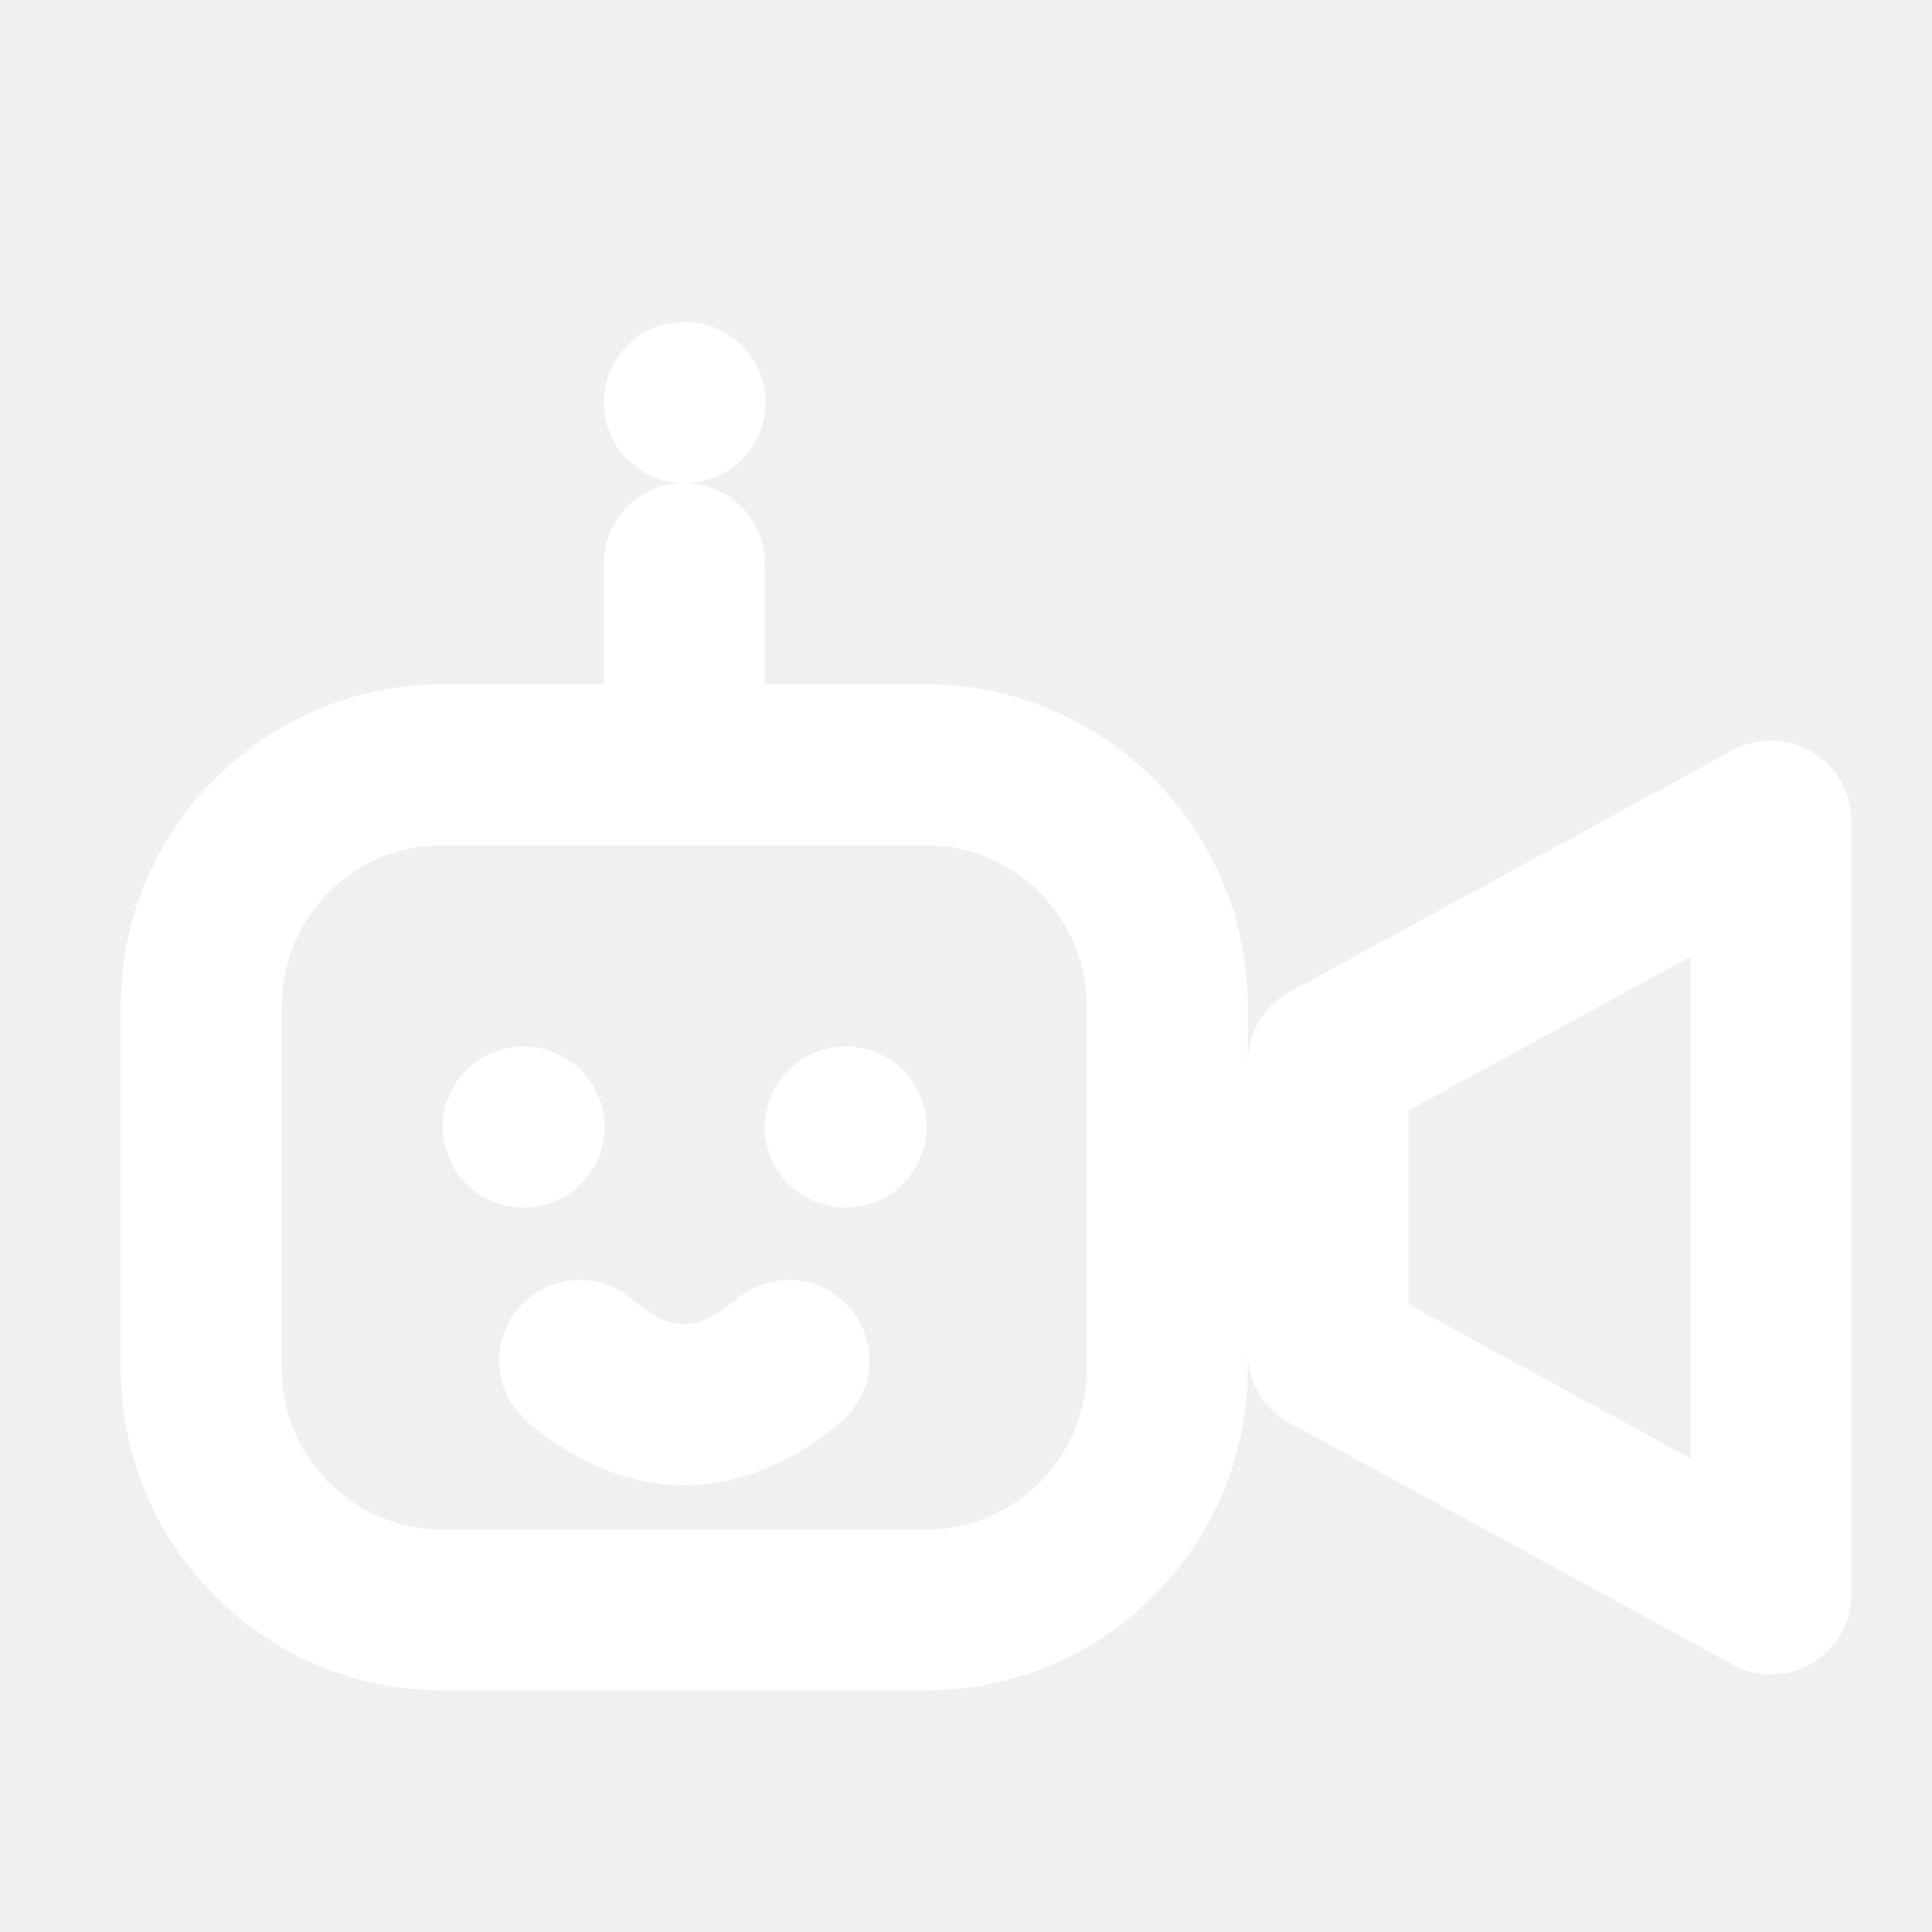
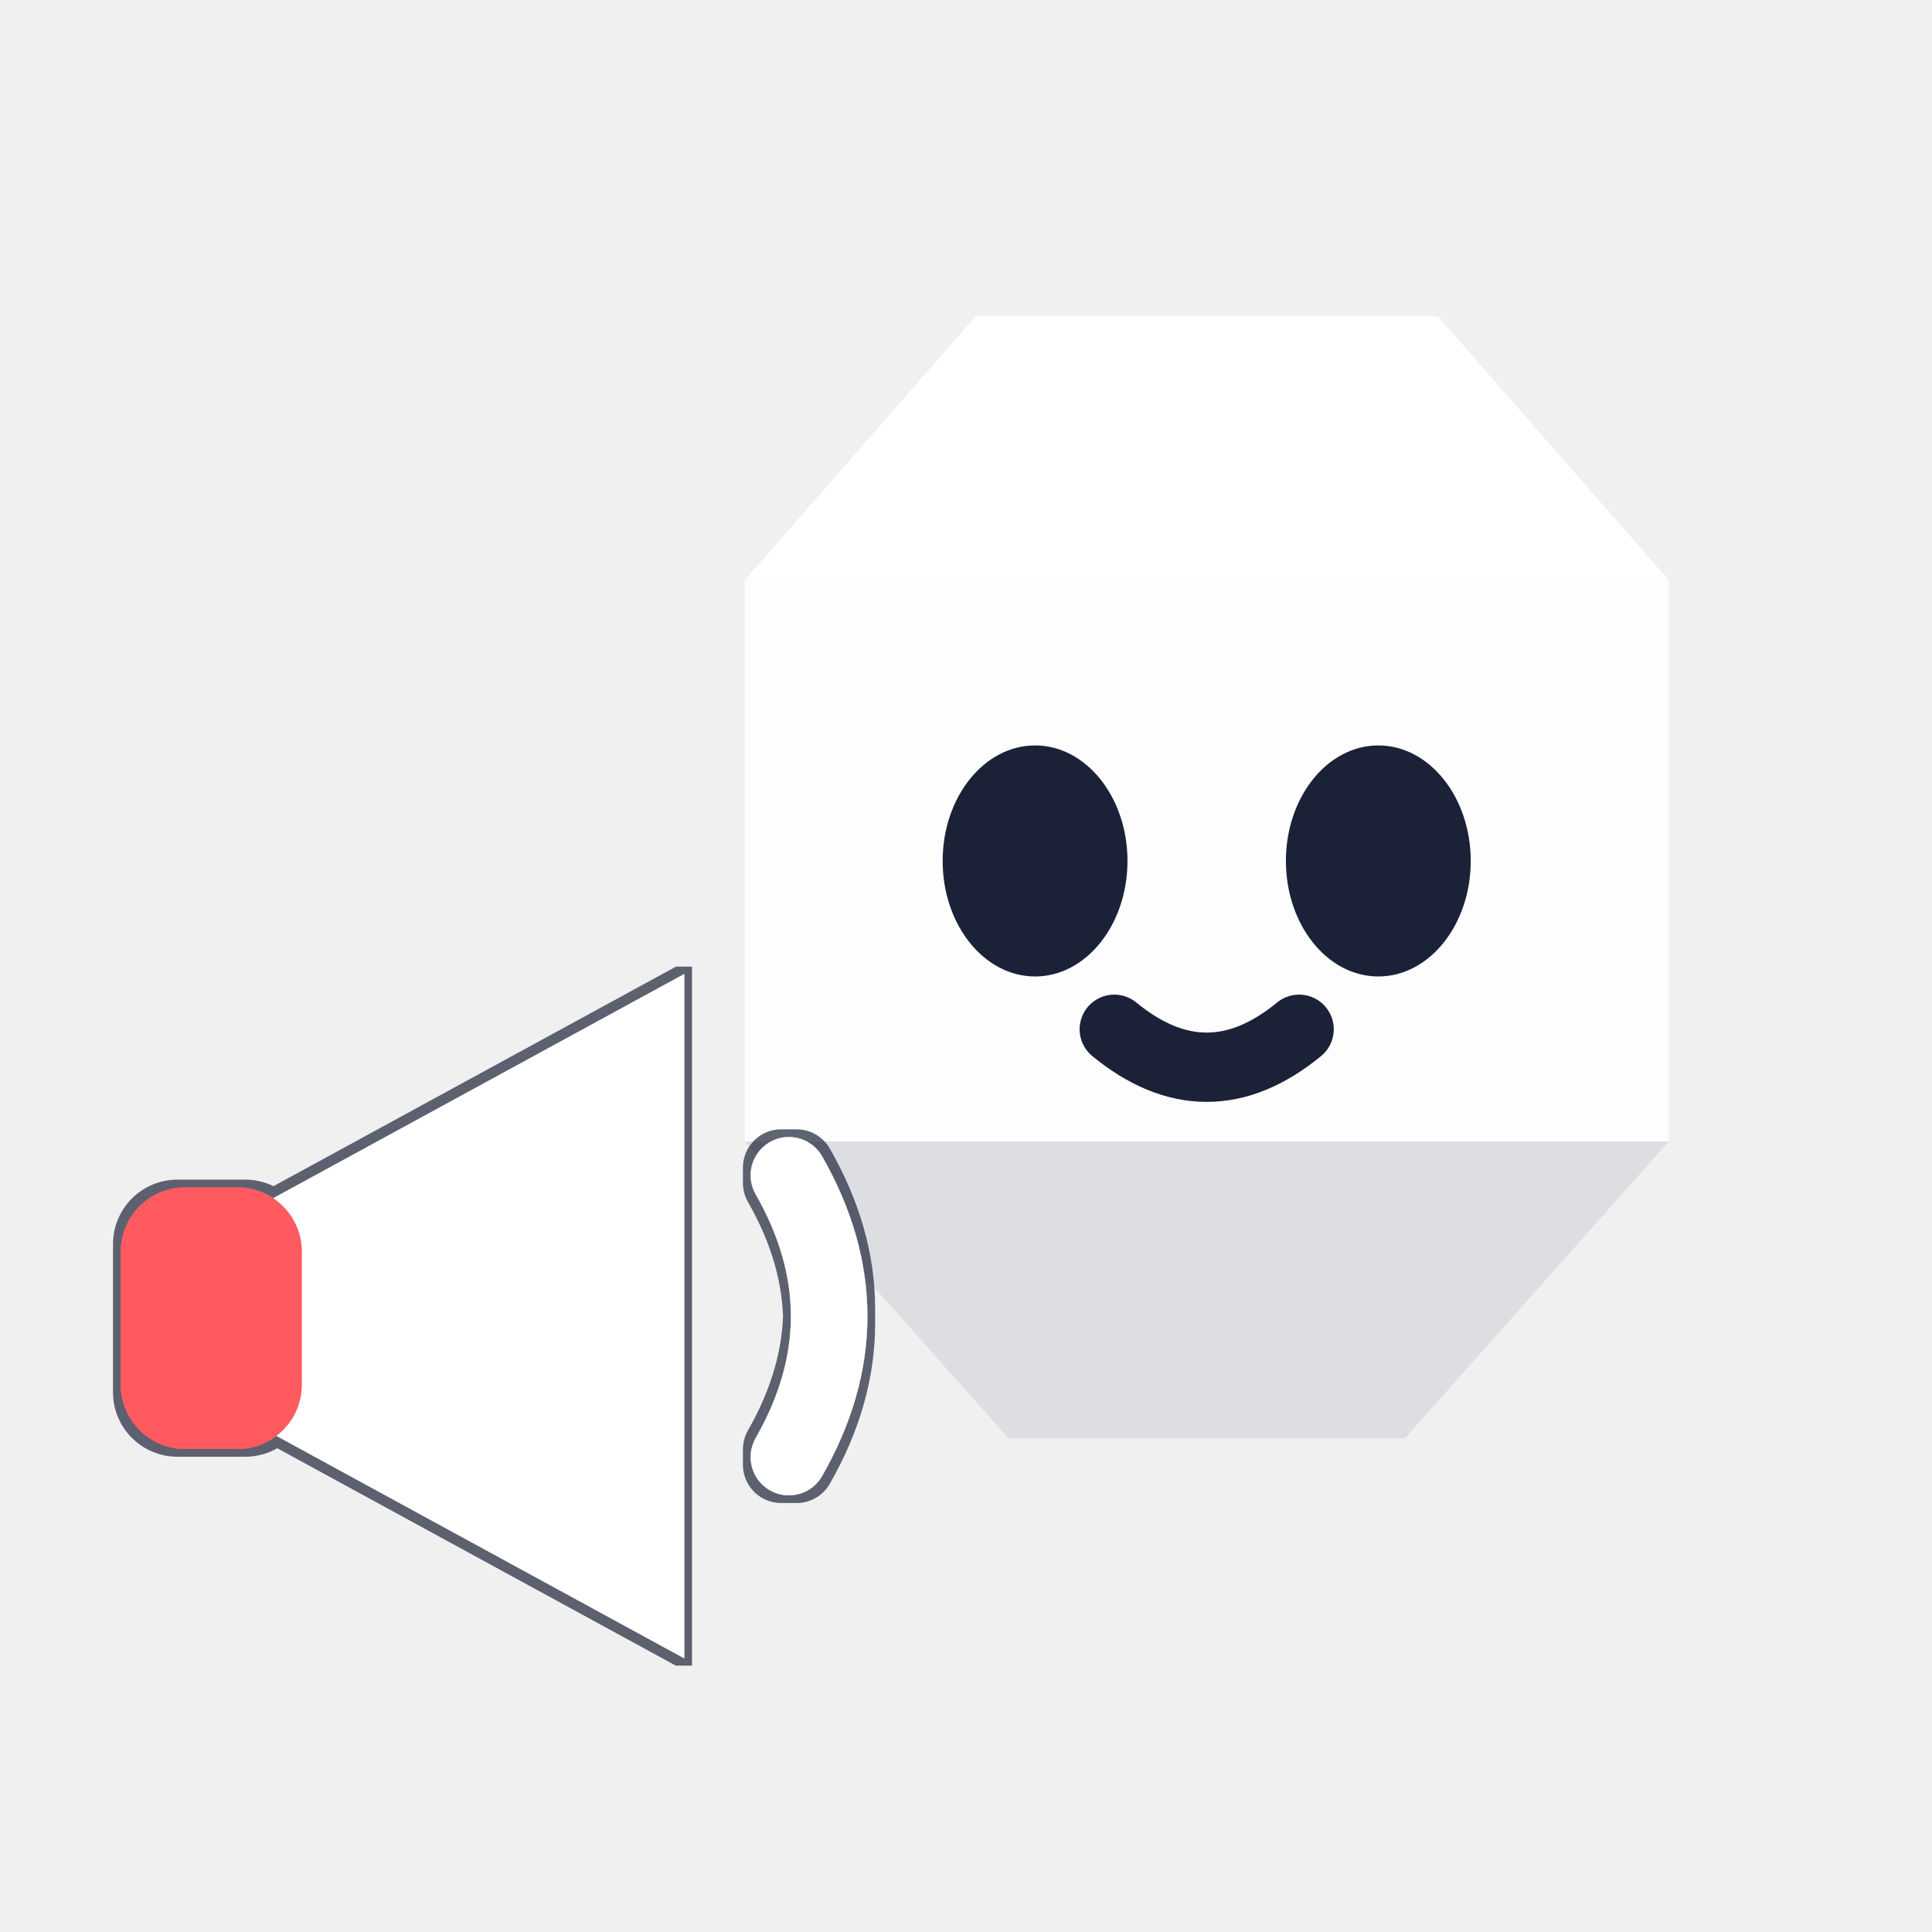
- <svg xmlns="http://www.w3.org/2000/svg" width="24" height="24" viewBox="0 0 24 24" fill="none" stroke="#ffffff" stroke-width="2" stroke-linecap="round" stroke-linejoin="round">
-   <rect x="2.5" y="9.5" width="12" height="10.5" rx="3" />
-   <path d="M6.5 14h.01M10.5 14h.01" />
-   <path d="M7.2 16.9q1.3 1.1 2.6 0" />
-   <path d="M8.5 9.5V7M8.5 5h.01" />
-   <path d="M16.5 13.2l5.5-3v9.6l-5.5-3z" />
-   <path d="M16.5 13.2v3.6" />
+ <svg xmlns="http://www.w3.org/2000/svg" width="48" height="48" viewBox="0 0 48 48">
+   <defs>
+     <filter id="edge" x="-20%" y="-20%" width="140%" height="140%">
+       <feMorphology in="SourceAlpha" operator="dilate" radius="1.3" result="spread" />
+       <feFlood flood-color="#1B2238" flood-opacity=".7" result="dark" />
+       <feComposite in="dark" in2="spread" operator="in" />
+       <feMerge>
+         <feMergeNode />
+         <feMergeNode in="SourceGraphic" />
+       </feMerge>
+     </filter>
+   </defs>
+   <g transform="translate(10.3 1.3) scale(.82)">
+     <path d="M17 8h14l7 8v17l-8 9H18l-8-9V16z" fill="#fff" fill-opacity=".86" />
+     <path d="M17 8h14l7 8H10z" fill="#fff" />
+     <path d="M10 33h28l-8 9H18z" fill="#1B2238" fill-opacity=".14" />
+     <ellipse cx="18.8" cy="24.5" rx="2.8" ry="3.5" fill="#1B2238" />
+     <ellipse cx="29.2" cy="24.5" rx="2.8" ry="3.5" fill="#1B2238" />
+     <path d="M21.2 29.6q2.8 2.3 5.6 0" fill="none" stroke="#1B2238" stroke-width="2.1" stroke-linecap="round" />
+   </g>
+   <g filter="url(#edge)">
+     <g transform="translate(-25 -4)">
+       <path d="M31 34.200l11-6v17l-11-6z" fill="#fff" />
+       <rect x="28" y="33.5" width="4.5" height="6.5" rx="1.6" fill="#FF5A5F" />
+       <path d="M44.6 33.200q2 3.5 0 7" fill="none" stroke="#fff" stroke-width="1.9" stroke-linecap="round" />
+     </g>
+   </g>
</svg>
